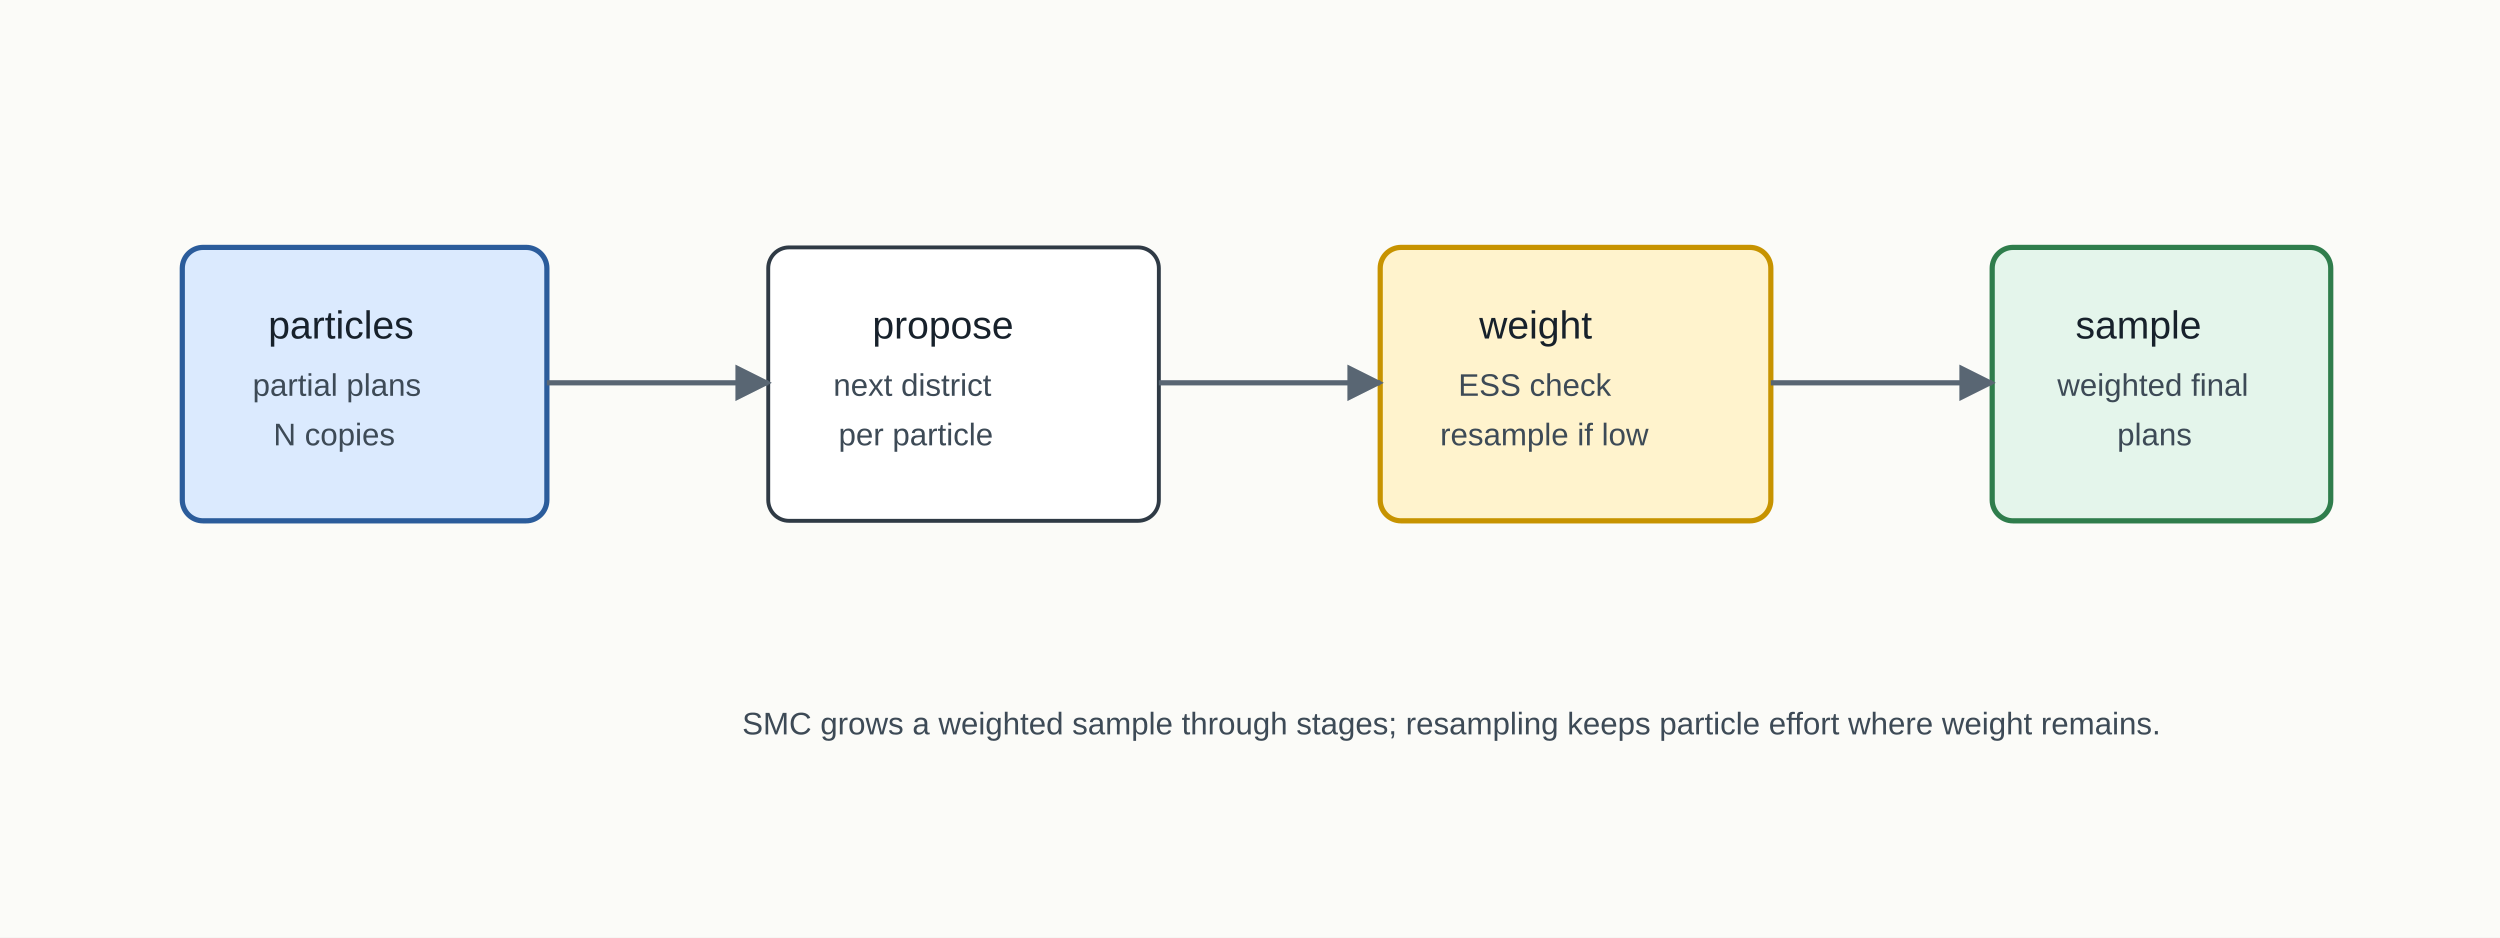
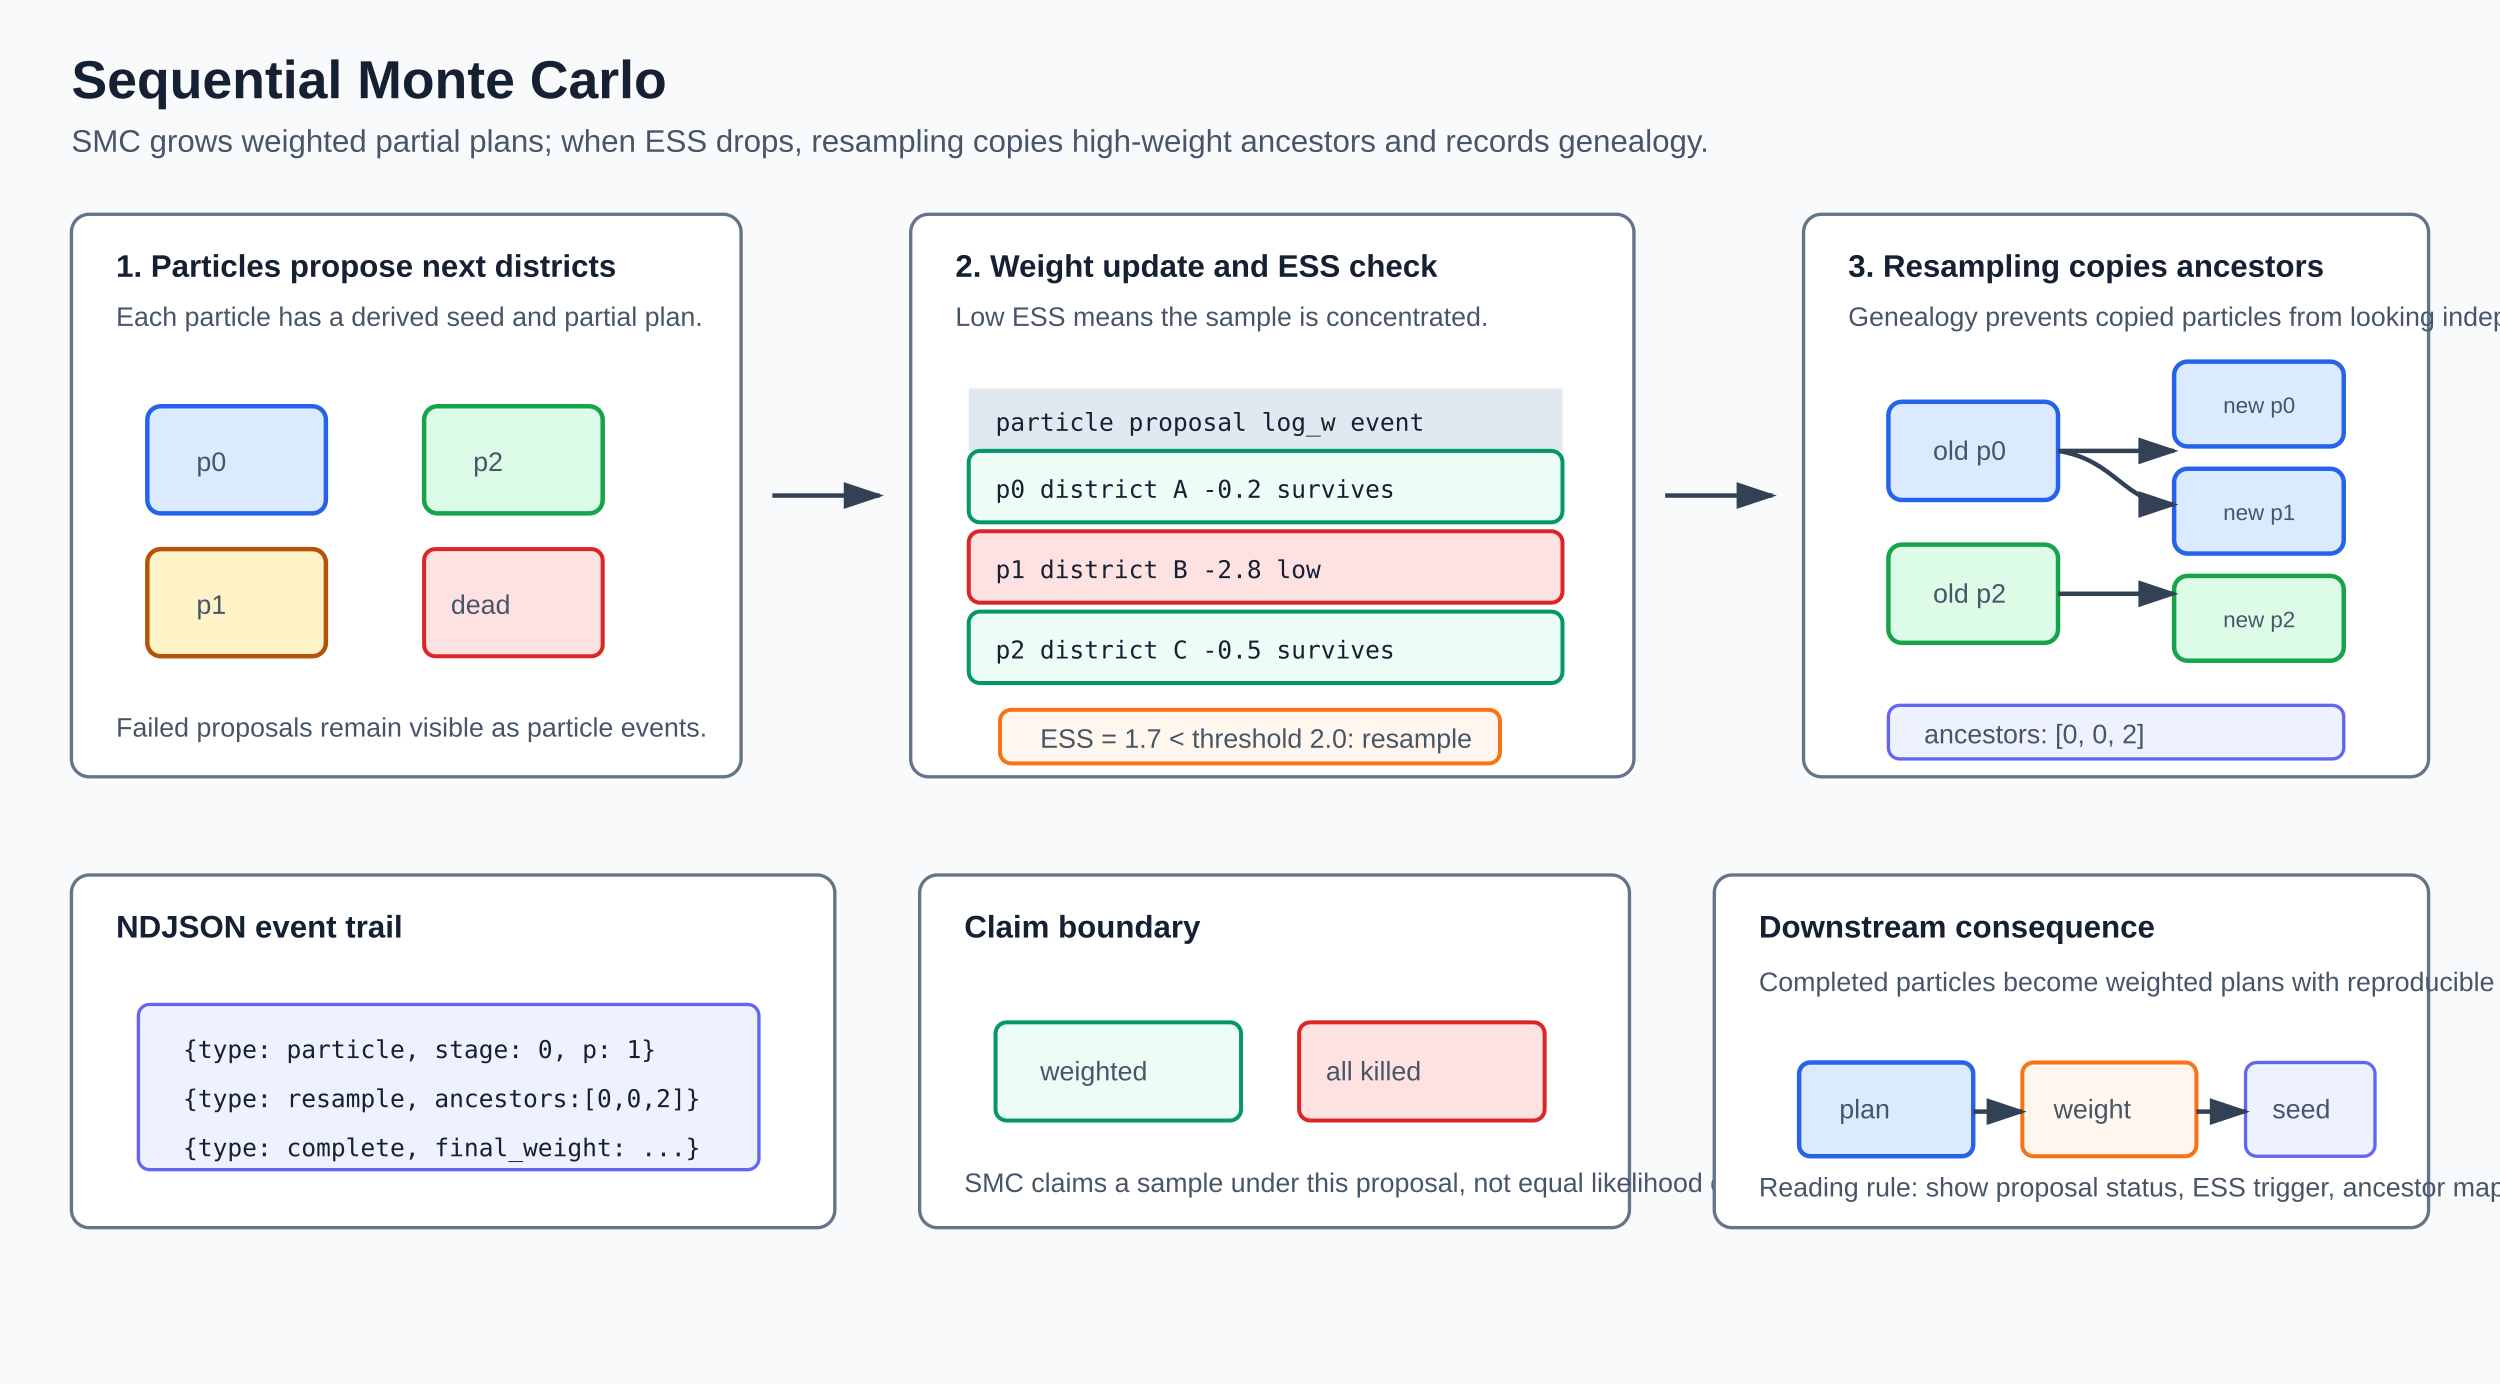
- <svg xmlns="http://www.w3.org/2000/svg" width="960" height="360" viewBox="0 0 960 360" role="img" aria-labelledby="title desc">
-   <style>.bg{fill:#fbfbf8}.box{fill:#fff;stroke:#2f3a45;stroke-width:1.5}.particle{fill:#dbeafe;stroke:#2b5c9b;stroke-width:2}.weight{fill:#fff3cd;stroke:#c79300;stroke-width:2}.out{fill:#e4f5eb;stroke:#2f7d4c;stroke-width:2}.label{font:15px Arial,sans-serif;fill:#17212b}.small{font:12px Arial,sans-serif;fill:#3d4a56}.arrow{stroke:#596673;stroke-width:2;fill:none;marker-end:url(#arrow)}</style>
+ <svg xmlns="http://www.w3.org/2000/svg" width="1120" height="620" viewBox="0 0 1120 620" role="img" aria-labelledby="title desc">
  <defs>
-     <marker id="arrow" viewBox="0 0 10 10" refX="9" refY="5" markerWidth="7" markerHeight="7" orient="auto">
-       <path d="M0 0 L10 5 L0 10 z" fill="#596673" />
+     <marker id="arrow" markerWidth="10" markerHeight="10" refX="8" refY="3" orient="auto" markerUnits="strokeWidth">
+       <path d="M0,0 L0,6 L9,3 z" fill="#334155" />
    </marker>
+     <style>
+       text{font-family:Arial,Helvetica,sans-serif;fill:#162033}
+       .bg{fill:#f8fafc}.panel{fill:#fff;stroke:#64748b;stroke-width:1.5;rx:8}
+       .h{font-size:24px;font-weight:700}.sub{font-size:14px;fill:#475569}.label{font-size:14px;font-weight:700}.small{font-size:12px;fill:#475569}.tiny{font-size:10px;fill:#475569}.mono{font-size:11px;font-family:Consolas,monospace;fill:#162033}
+       .arrow{stroke:#334155;stroke-width:2;fill:none;marker-end:url(#arrow)}
+       .p0{fill:#dbeafe;stroke:#2563eb;stroke-width:2}.p1{fill:#fef3c7;stroke:#b45309;stroke-width:2}.p2{fill:#dcfce7;stroke:#16a34a;stroke-width:2}
+       .good{fill:#ecfdf5;stroke:#059669;stroke-width:1.8;rx:5}.warn{fill:#fff7ed;stroke:#f97316;stroke-width:1.8;rx:5}.bad{fill:#fee2e2;stroke:#dc2626;stroke-width:1.8;rx:5}.chip{fill:#eef2ff;stroke:#6366f1;stroke-width:1.5;rx:5}.header{fill:#e2e8f0}
+     </style>
  </defs>
-   <rect class="bg" width="960" height="360" />
-   <rect class="particle" x="70" y="95" width="140" height="105" rx="8" />
-   <text class="label" x="103" y="130">particles</text>
-   <text class="small" x="97" y="152">partial plans</text>
-   <text class="small" x="105" y="171">N copies</text>
-   <rect class="box" x="295" y="95" width="150" height="105" rx="8" />
-   <text class="label" x="335" y="130">propose</text>
-   <text class="small" x="320" y="152">next district</text>
-   <text class="small" x="322" y="171">per particle</text>
-   <rect class="weight" x="530" y="95" width="150" height="105" rx="8" />
-   <text class="label" x="568" y="130">weight</text>
-   <text class="small" x="560" y="152">ESS check</text>
-   <text class="small" x="553" y="171">resample if low</text>
-   <rect class="out" x="765" y="95" width="130" height="105" rx="8" />
-   <text class="label" x="797" y="130">sample</text>
-   <text class="small" x="790" y="152">weighted final</text>
-   <text class="small" x="813" y="171">plans</text>
-   <path class="arrow" d="M210 147 H295" />
-   <path class="arrow" d="M445 147 H530" />
-   <path class="arrow" d="M680 147 H765" />
-   <text class="small" x="285" y="282">SMC grows a weighted sample through stages; resampling keeps particle effort where weight remains.</text>
+   <rect width="1120" height="620" class="bg" />
+   <text x="32" y="44" class="h">Sequential Monte Carlo</text>
+   <text x="32" y="68" class="sub">SMC grows weighted partial plans; when ESS drops, resampling copies high-weight ancestors and records genealogy.</text>
+   <rect x="32" y="96" width="300" height="252" class="panel" />
+   <text x="52" y="124" class="label">1. Particles propose next districts</text>
+   <text x="52" y="146" class="small">Each particle has a derived seed and partial plan.</text>
+   <rect x="66" y="182" width="80" height="48" class="p0" rx="6" />
+   <text x="88" y="211" class="small">p0</text>
+   <rect x="66" y="246" width="80" height="48" class="p1" rx="6" />
+   <text x="88" y="275" class="small">p1</text>
+   <rect x="190" y="182" width="80" height="48" class="p2" rx="6" />
+   <text x="212" y="211" class="small">p2</text>
+   <rect x="190" y="246" width="80" height="48" class="bad" rx="6" />
+   <text x="202" y="275" class="small">dead</text>
+   <text x="52" y="330" class="small">Failed proposals remain visible as particle events.</text>
+   <path d="M346 222 H394" class="arrow" />
+   <rect x="408" y="96" width="324" height="252" class="panel" />
+   <text x="428" y="124" class="label">2. Weight update and ESS check</text>
+   <text x="428" y="146" class="small">Low ESS means the sample is concentrated.</text>
+   <rect x="434" y="174" width="266" height="28" class="header" />
+   <text x="446" y="193" class="mono">particle proposal        log_w event</text>
+   <rect x="434" y="202" width="266" height="32" class="good" />
+   <text x="446" y="223" class="mono">p0       district A       -0.2 survives</text>
+   <rect x="434" y="238" width="266" height="32" class="bad" />
+   <text x="446" y="259" class="mono">p1       district B       -2.8 low</text>
+   <rect x="434" y="274" width="266" height="32" class="good" />
+   <text x="446" y="295" class="mono">p2       district C       -0.5 survives</text>
+   <rect x="448" y="318" width="224" height="24" class="warn" />
+   <text x="466" y="335" class="small">ESS = 1.7 &lt; threshold 2.0: resample</text>
+   <path d="M746 222 H794" class="arrow" />
+   <rect x="808" y="96" width="280" height="252" class="panel" />
+   <text x="828" y="124" class="label">3. Resampling copies ancestors</text>
+   <text x="828" y="146" class="small">Genealogy prevents copied particles from looking independent.</text>
+   <rect x="846" y="180" width="76" height="44" class="p0" rx="6" />
+   <text x="866" y="206" class="small">old p0</text>
+   <rect x="846" y="244" width="76" height="44" class="p2" rx="6" />
+   <text x="866" y="270" class="small">old p2</text>
+   <rect x="974" y="162" width="76" height="38" class="p0" rx="6" />
+   <text x="996" y="185" class="tiny">new p0</text>
+   <rect x="974" y="210" width="76" height="38" class="p0" rx="6" />
+   <text x="996" y="233" class="tiny">new p1</text>
+   <rect x="974" y="258" width="76" height="38" class="p2" rx="6" />
+   <text x="996" y="281" class="tiny">new p2</text>
+   <path d="M922 202 H974" class="arrow" />
+   <path d="M922 202 C948 206 952 226 974 226" class="arrow" />
+   <path d="M922 266 H974" class="arrow" />
+   <rect x="846" y="316" width="204" height="24" class="chip" />
+   <text x="862" y="333" class="small">ancestors: [0, 0, 2]</text>
+   <rect x="32" y="392" width="342" height="158" class="panel" />
+   <text x="52" y="420" class="label">NDJSON event trail</text>
+   <rect x="62" y="450" width="278" height="74" class="chip" />
+   <text x="82" y="474" class="mono">{type: particle, stage: 0, p: 1}</text>
+   <text x="82" y="496" class="mono">{type: resample, ancestors:[0,0,2]}</text>
+   <text x="82" y="518" class="mono">{type: complete, final_weight: ...}</text>
+   <rect x="412" y="392" width="318" height="158" class="panel" />
+   <text x="432" y="420" class="label">Claim boundary</text>
+   <rect x="446" y="458" width="110" height="44" class="good" />
+   <text x="466" y="484" class="small">weighted</text>
+   <rect x="582" y="458" width="110" height="44" class="bad" />
+   <text x="594" y="484" class="small">all killed</text>
+   <text x="432" y="534" class="small">SMC claims a sample under this proposal, not equal likelihood of every path.</text>
+   <rect x="768" y="392" width="320" height="158" class="panel" />
+   <text x="788" y="420" class="label">Downstream consequence</text>
+   <text x="788" y="444" class="small">Completed particles become weighted plans with reproducible seeds.</text>
+   <rect x="806" y="476" width="78" height="42" class="p0" rx="5" />
+   <text x="824" y="501" class="small">plan</text>
+   <rect x="906" y="476" width="78" height="42" class="warn" />
+   <text x="920" y="501" class="small">weight</text>
+   <rect x="1006" y="476" width="58" height="42" class="chip" />
+   <text x="1018" y="501" class="small">seed</text>
+   <path d="M884 498 H906" class="arrow" />
+   <path d="M984 498 H1006" class="arrow" />
+   <text x="788" y="536" class="small">Reading rule: show proposal status, ESS trigger, ancestor map, and final weights.</text>
</svg>
